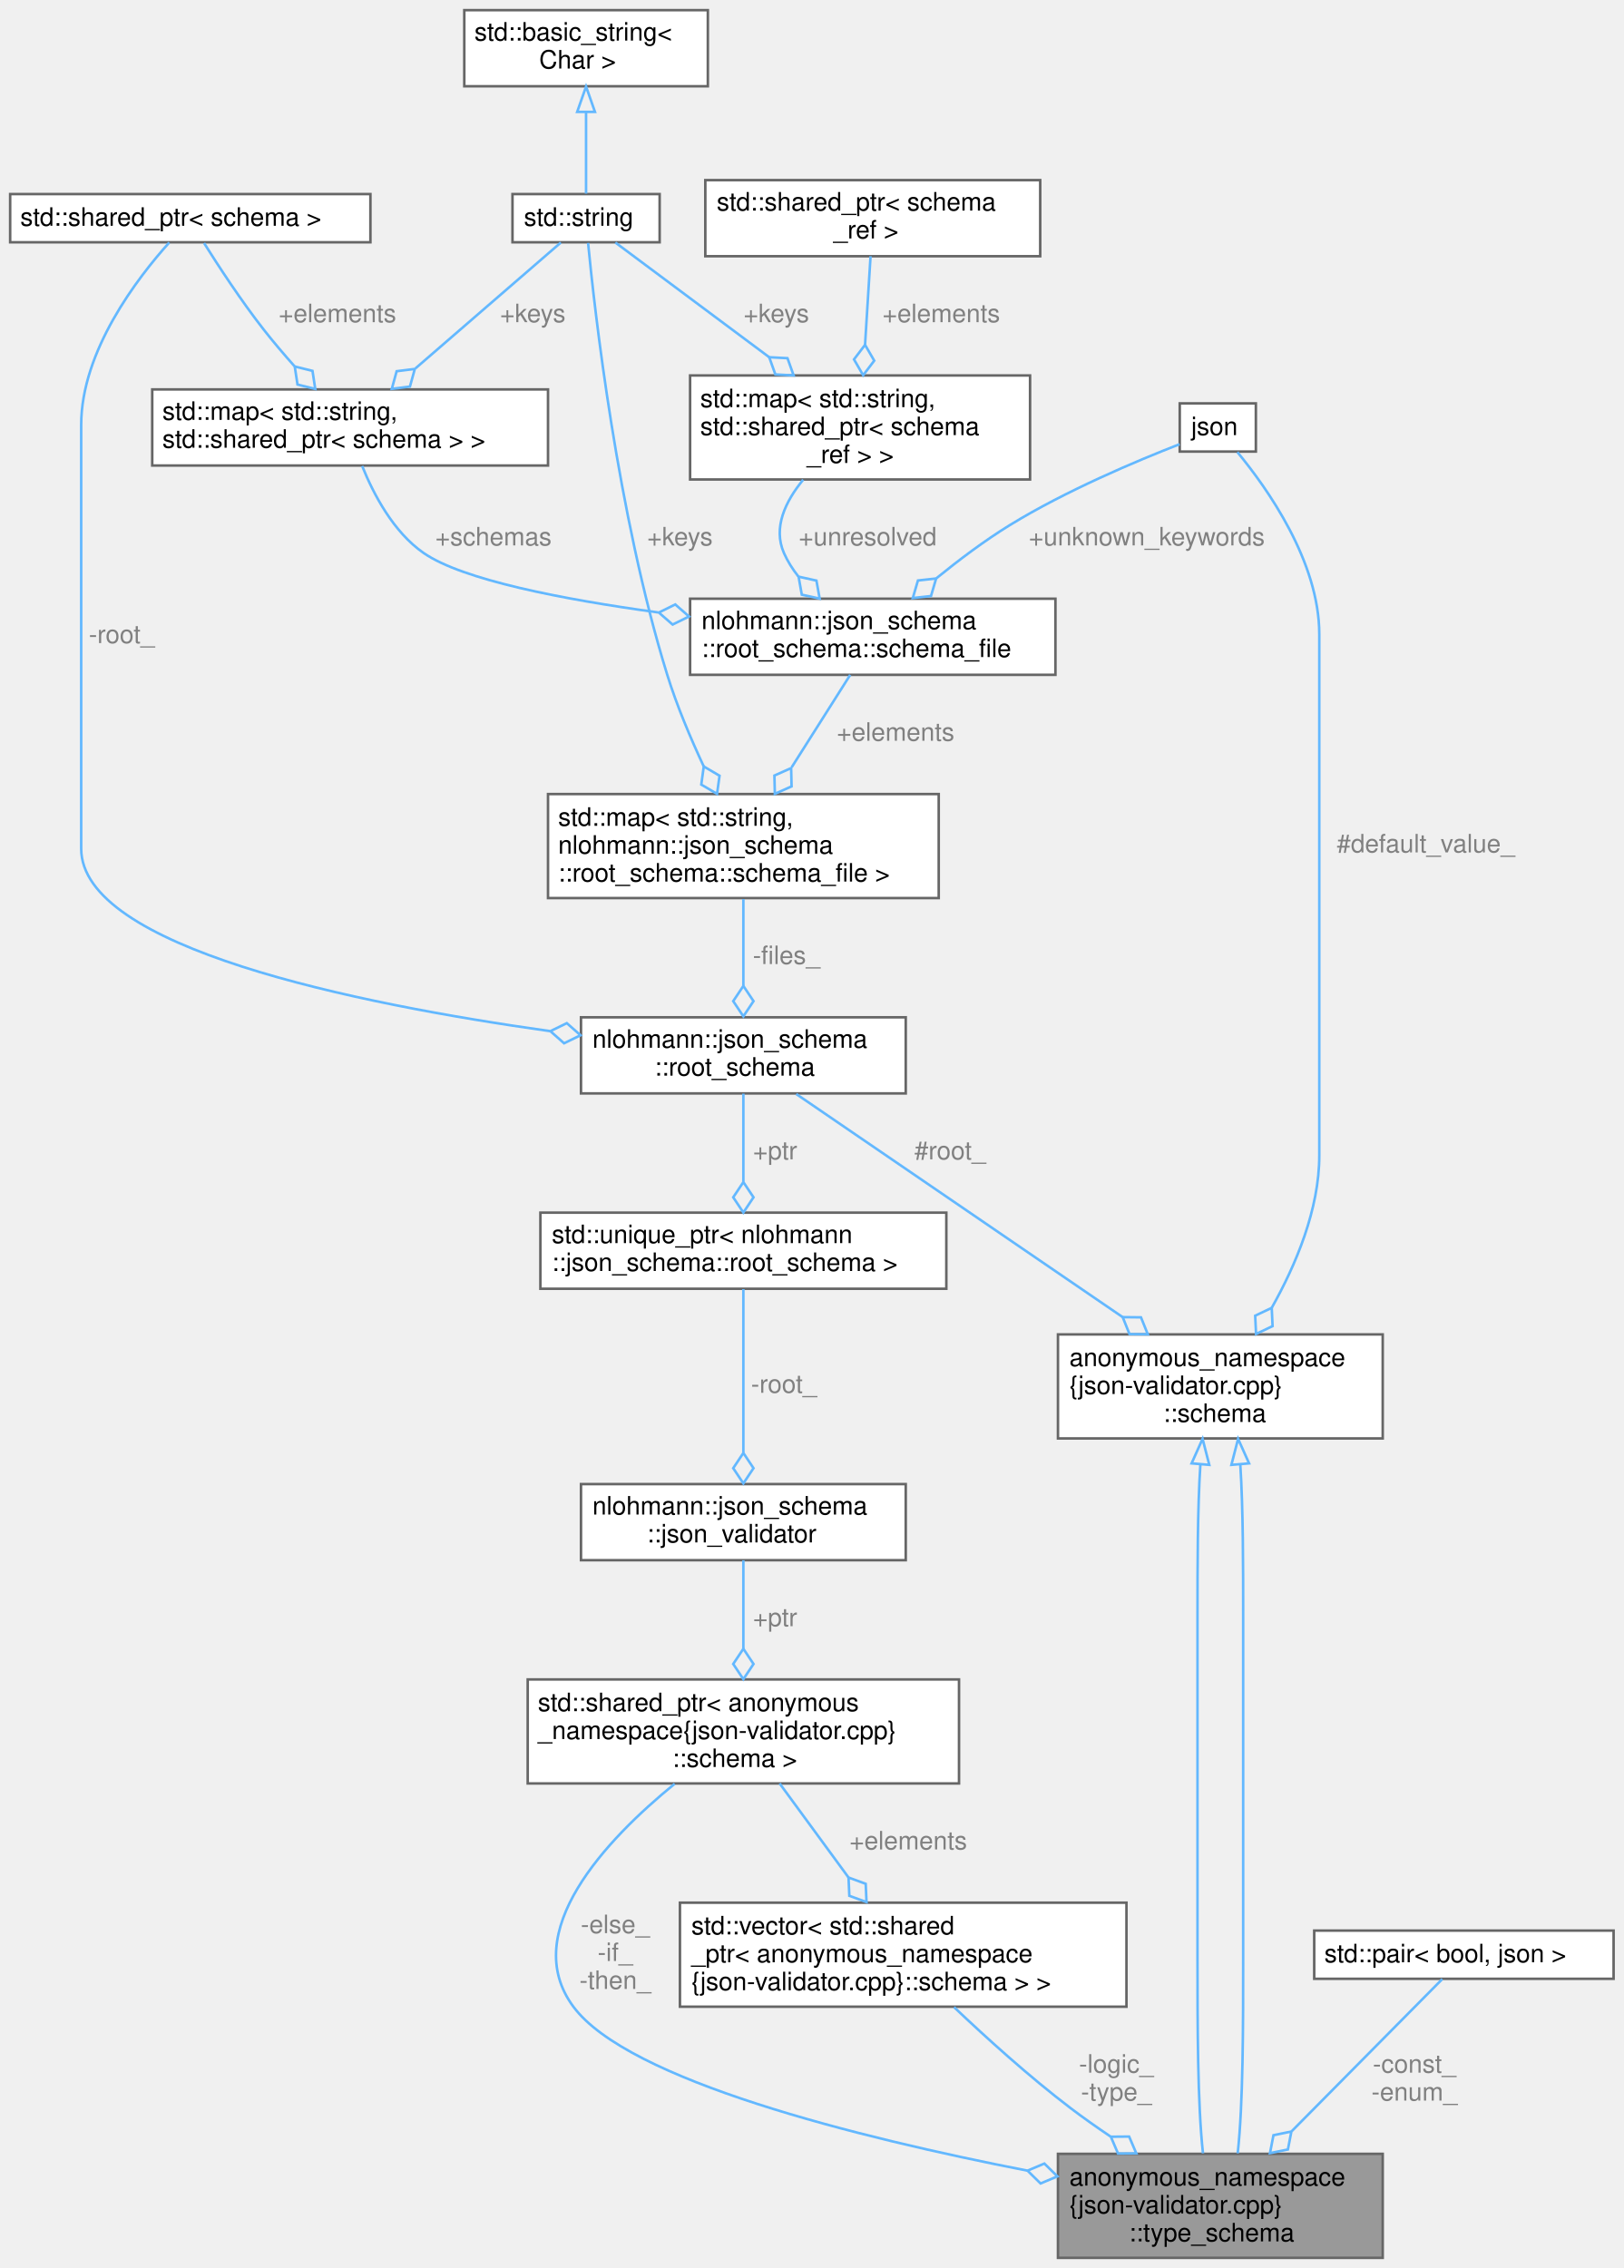
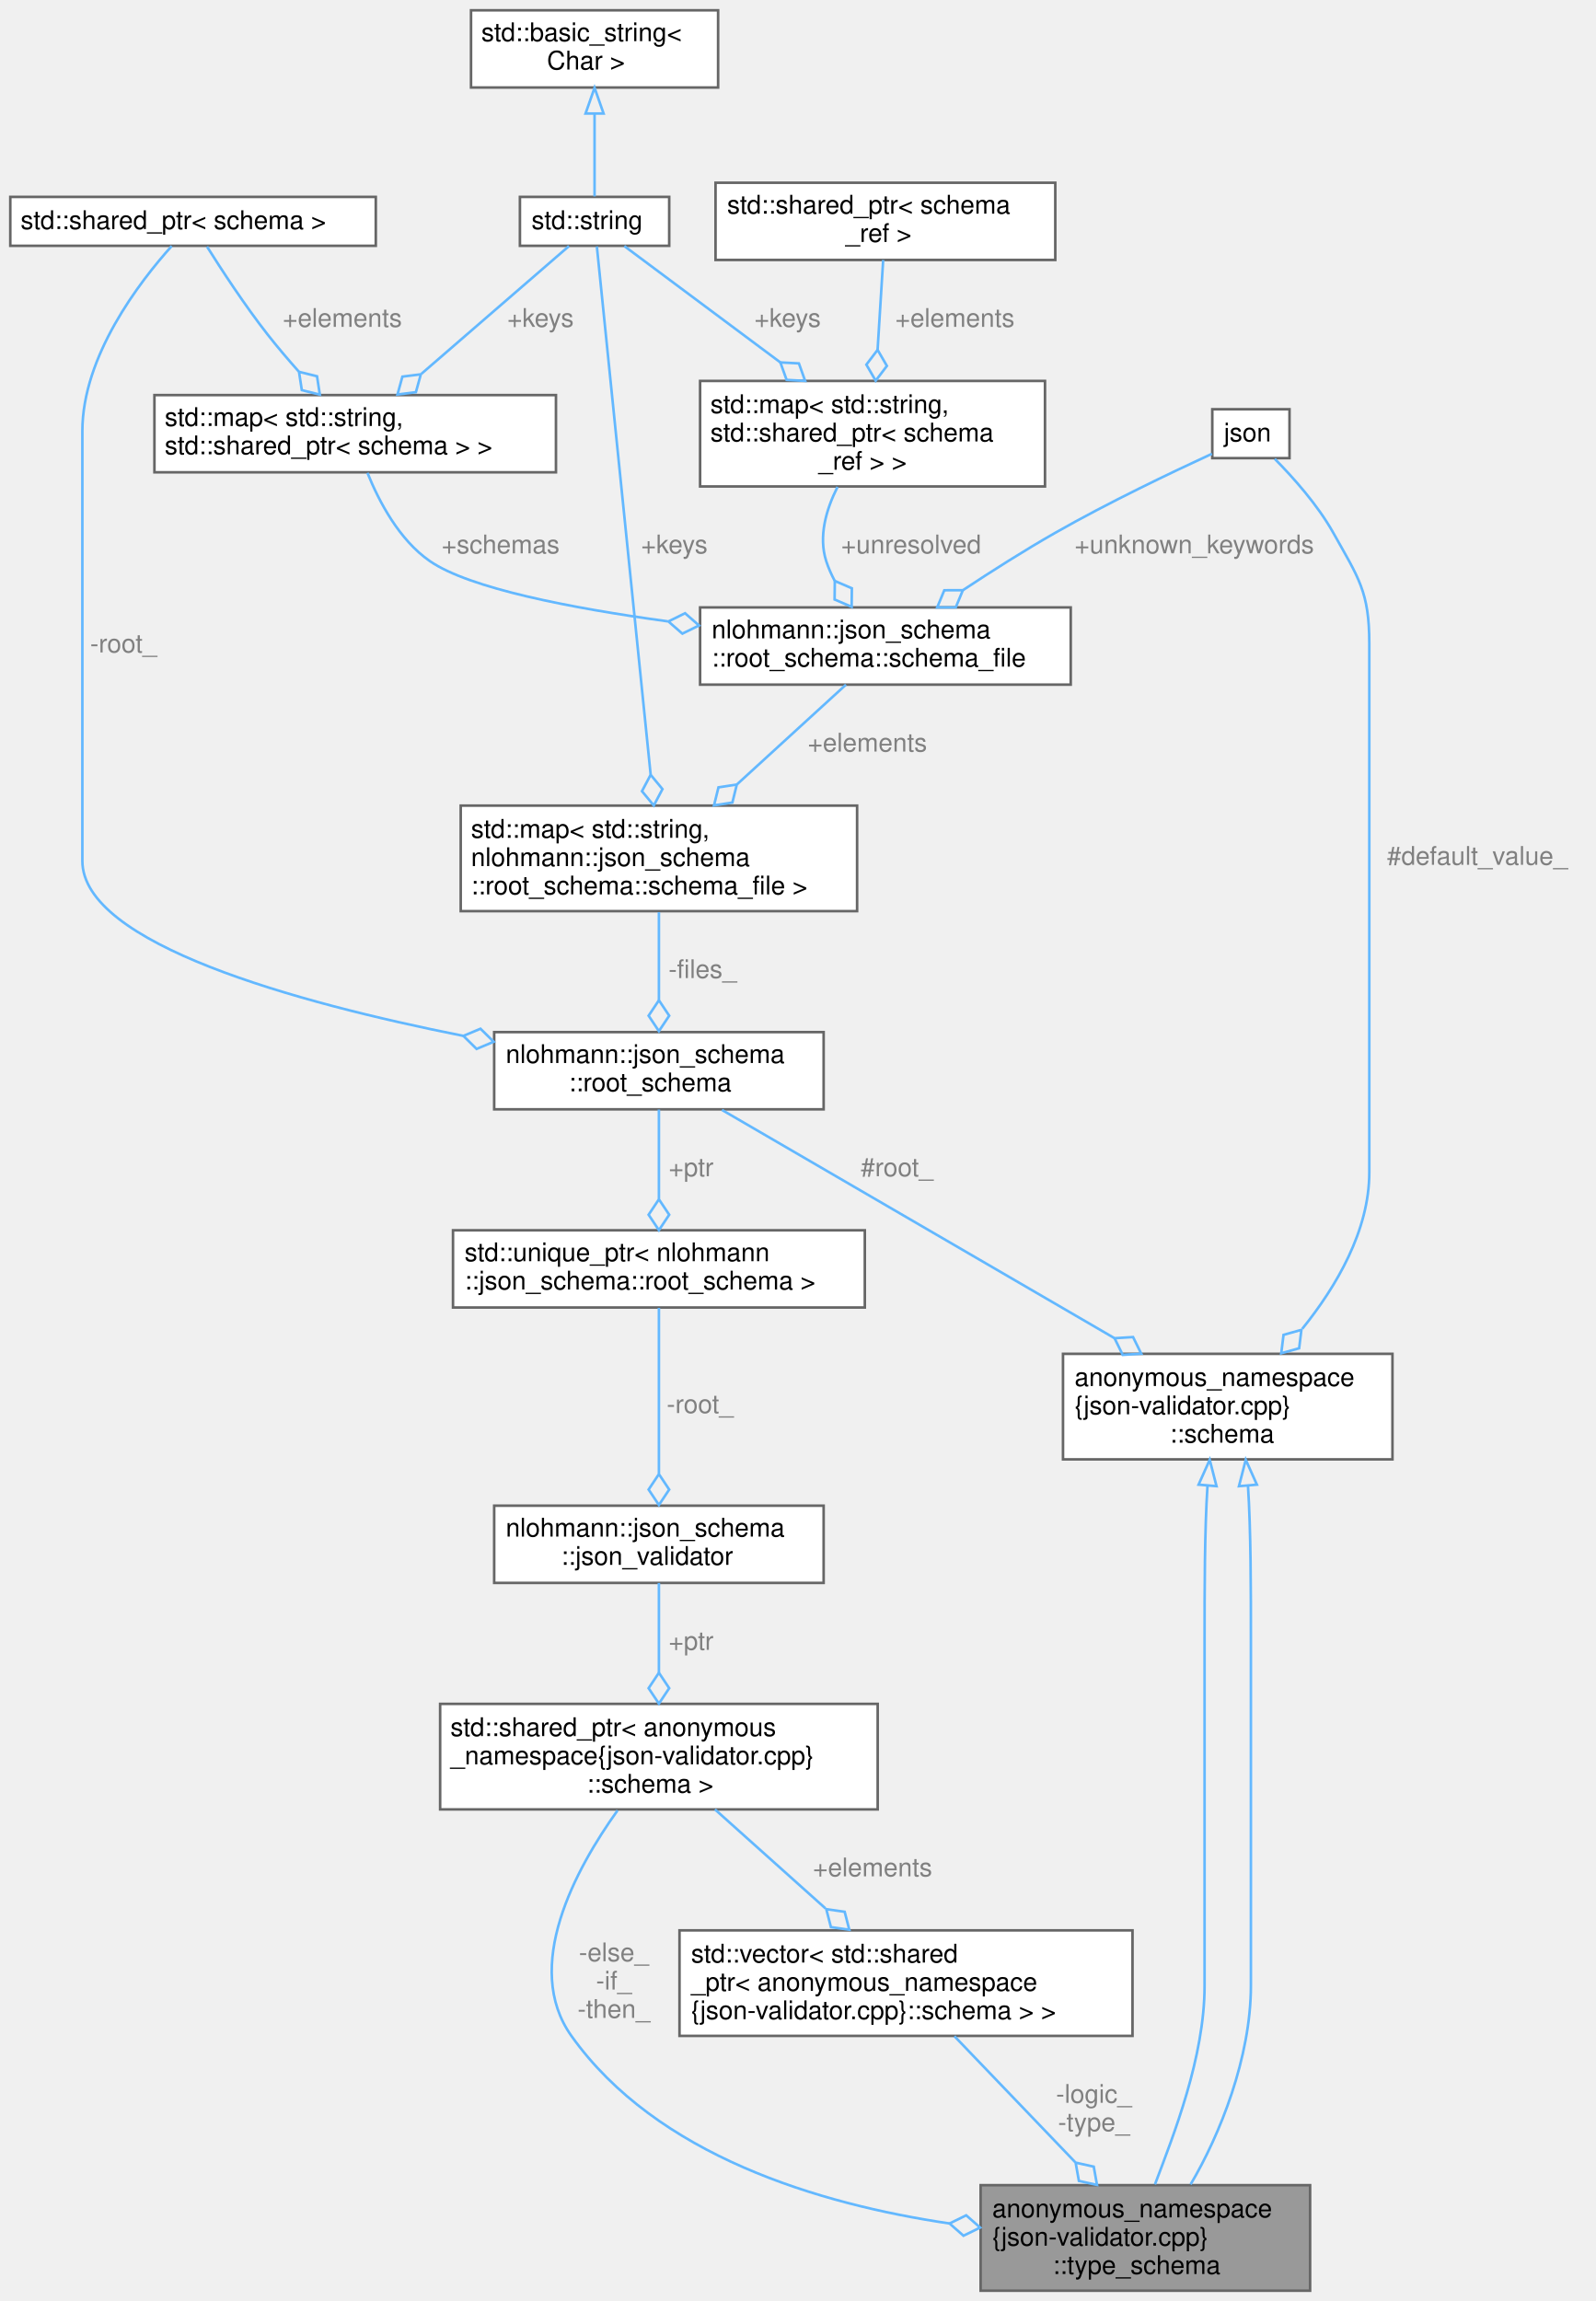
- <svg xmlns="http://www.w3.org/2000/svg" xmlns:xlink="http://www.w3.org/1999/xlink" width="640pt" height="894pt" viewBox="0.00 0.00 640.00 894.00">
+ <svg xmlns="http://www.w3.org/2000/svg" xmlns:xlink="http://www.w3.org/1999/xlink" width="620pt" height="894pt" viewBox="0.00 0.00 620.00 894.00">
  <g id="graph0" class="graph" transform="scale(1 1) rotate(0) translate(4 890)">
    <g id="Node000001" class="node">
      <g id="a_Node000001">
        <a xlink:title=" ">
-           <polygon fill="#999999" stroke="transparent" points="541,-41 413,-41 413,0 541,0 541,-41" />
-           <text text-anchor="start" x="417.5" y="-28.5" font-family="Helvetica,sans-Serif" font-size="10.00">anonymous_namespace</text>
-           <text text-anchor="start" x="417.5" y="-17.5" font-family="Helvetica,sans-Serif" font-size="10.00">{json-validator.cpp}</text>
-           <text text-anchor="start" x="441" y="-6.5" font-family="Helvetica,sans-Serif" font-size="10.00">::type_schema</text>
-           <polygon fill="none" stroke="#666666" points="413,0 413,-41 541,-41 541,0 413,0" />
+           <polygon fill="#999999" stroke="transparent" points="505,-41 377,-41 377,0 505,0 505,-41" />
+           <text text-anchor="start" x="381.5" y="-28.5" font-family="Helvetica,sans-Serif" font-size="10.00">anonymous_namespace</text>
+           <text text-anchor="start" x="381.5" y="-17.5" font-family="Helvetica,sans-Serif" font-size="10.00">{json-validator.cpp}</text>
+           <text text-anchor="start" x="405" y="-6.5" font-family="Helvetica,sans-Serif" font-size="10.00">::type_schema</text>
+           <polygon fill="none" stroke="#666666" points="377,0 377,-41 505,-41 505,0 377,0" />
        </a>
      </g>
    </g>
    <g id="Node000002" class="node">
      <g id="a_Node000002">
        <a xlink:href="classanonymous__namespace_02json-validator_8cpp_03_1_1schema.html" target="_top" xlink:title=" ">
-           <polygon fill="white" stroke="transparent" points="541,-364 413,-364 413,-323 541,-323 541,-364" />
-           <text text-anchor="start" x="417.5" y="-351.5" font-family="Helvetica,sans-Serif" font-size="10.00">anonymous_namespace</text>
-           <text text-anchor="start" x="417.5" y="-340.5" font-family="Helvetica,sans-Serif" font-size="10.00">{json-validator.cpp}</text>
-           <text text-anchor="start" x="454.5" y="-329.5" font-family="Helvetica,sans-Serif" font-size="10.00">::schema</text>
-           <polygon fill="none" stroke="#666666" points="413,-323 413,-364 541,-364 541,-323 413,-323" />
+           <polygon fill="white" stroke="transparent" points="537,-364 409,-364 409,-323 537,-323 537,-364" />
+           <text text-anchor="start" x="413.5" y="-351.5" font-family="Helvetica,sans-Serif" font-size="10.00">anonymous_namespace</text>
+           <text text-anchor="start" x="413.5" y="-340.5" font-family="Helvetica,sans-Serif" font-size="10.00">{json-validator.cpp}</text>
+           <text text-anchor="start" x="450.5" y="-329.5" font-family="Helvetica,sans-Serif" font-size="10.00">::schema</text>
+           <polygon fill="none" stroke="#666666" points="409,-323 409,-364 537,-364 537,-323 409,-323" />
        </a>
      </g>
    </g>
    <g id="edge1_Node000001_Node000002" class="edge">
      <g id="a_edge1_Node000001_Node000002">
        <a xlink:title=" ">
-           <path fill="none" stroke="#63b8ff" d="M469.13,-312.65C468,-295.13 468,-272.56 468,-252.5 468,-252.5 468,-252.5 468,-118.5 468,-91.72 468,-60.79 470.16,-41.19" />
-           <polygon fill="none" stroke="#63b8ff" points="465.67,-313.17 470,-322.84 472.64,-312.58 465.67,-313.17" />
+           <path fill="none" stroke="#63b8ff" d="M465.13,-312.65C464,-295.13 464,-272.56 464,-252.5 464,-252.5 464,-252.5 464,-118.5 464,-90.66 451.96,-60.48 444.73,-41.31" />
+           <polygon fill="none" stroke="#63b8ff" points="461.67,-313.17 466,-322.84 468.64,-312.58 461.67,-313.17" />
        </a>
      </g>
    </g>
    <g id="edge16_Node000001_Node000002" class="edge">
      <g id="a_edge16_Node000001_Node000002">
        <a xlink:title=" ">
-           <path fill="none" stroke="#63b8ff" d="M484.87,-312.65C486,-295.13 486,-272.56 486,-252.5 486,-252.5 486,-252.5 486,-118.5 486,-91.72 486,-60.79 483.84,-41.19" />
-           <polygon fill="none" stroke="#63b8ff" points="481.36,-312.58 484,-322.84 488.33,-313.17 481.36,-312.58" />
+           <path fill="none" stroke="#63b8ff" d="M480.87,-312.65C482,-295.13 482,-272.56 482,-252.5 482,-252.5 482,-252.5 482,-118.5 482,-90.66 469.96,-60.48 458.58,-41.31" />
+           <polygon fill="none" stroke="#63b8ff" points="477.36,-312.58 480,-322.84 484.33,-313.17 477.36,-312.58" />
        </a>
      </g>
    </g>
    <g id="Node000003" class="node">
      <g id="a_Node000003">
        <a xlink:href="classnlohmann_1_1json__schema_1_1root__schema.html" target="_top" xlink:title=" ">
-           <polygon fill="white" stroke="transparent" points="353,-489 225,-489 225,-459 353,-459 353,-489" />
-           <text text-anchor="start" x="229.5" y="-477" font-family="Helvetica,sans-Serif" font-size="10.00">nlohmann::json_schema</text>
-           <text text-anchor="start" x="254" y="-466" font-family="Helvetica,sans-Serif" font-size="10.00">::root_schema</text>
-           <polygon fill="none" stroke="#666666" points="225,-459 225,-489 353,-489 353,-459 225,-459" />
+           <polygon fill="white" stroke="transparent" points="316,-489 188,-489 188,-459 316,-459 316,-489" />
+           <text text-anchor="start" x="192.5" y="-477" font-family="Helvetica,sans-Serif" font-size="10.00">nlohmann::json_schema</text>
+           <text text-anchor="start" x="217" y="-466" font-family="Helvetica,sans-Serif" font-size="10.00">::root_schema</text>
+           <polygon fill="none" stroke="#666666" points="188,-459 188,-489 316,-489 316,-459 188,-459" />
        </a>
      </g>
    </g>
    <g id="edge2_Node000002_Node000003" class="edge">
      <g id="a_edge2_Node000002_Node000003">
        <a xlink:title=" ">
-           <path fill="none" stroke="#63b8ff" d="M309.84,-458.76C340.82,-437.58 399.54,-397.44 438.48,-370.83" />
-           <polygon fill="none" stroke="#63b8ff" points="438.51,-370.81 441.2,-364.12 448.41,-364.04 445.72,-370.73 438.51,-370.81" />
-         </a>
-       </g>
-       <text text-anchor="middle" x="370.5" y="-433" font-family="Helvetica,sans-Serif" font-size="10.00" fill="grey"> #root_</text>
+           <path fill="none" stroke="#63b8ff" d="M276.5,-458.76C313.22,-437.4 383.12,-396.76 428.88,-370.15" />
+           <polygon fill="none" stroke="#63b8ff" points="429.02,-370.07 432.2,-363.6 439.4,-364.04 436.22,-370.51 429.02,-370.07" />
+         </a>
+       </g>
+       <text text-anchor="middle" x="344.5" y="-433" font-family="Helvetica,sans-Serif" font-size="10.00" fill="grey"> #root_</text>
    </g>
    <g id="Node000016" class="node">
      <g id="a_Node000016">
        <a xlink:title=" ">
-           <polygon fill="white" stroke="transparent" points="369,-412 209,-412 209,-382 369,-382 369,-412" />
-           <text text-anchor="start" x="213.5" y="-400" font-family="Helvetica,sans-Serif" font-size="10.00">std::unique_ptr&lt; nlohmann</text>
-           <text text-anchor="start" x="213.5" y="-389" font-family="Helvetica,sans-Serif" font-size="10.00">::json_schema::root_schema &gt;</text>
-           <polygon fill="none" stroke="#666666" points="209,-382 209,-412 369,-412 369,-382 209,-382" />
+           <polygon fill="white" stroke="transparent" points="332,-412 172,-412 172,-382 332,-382 332,-412" />
+           <text text-anchor="start" x="176.5" y="-400" font-family="Helvetica,sans-Serif" font-size="10.00">std::unique_ptr&lt; nlohmann</text>
+           <text text-anchor="start" x="176.5" y="-389" font-family="Helvetica,sans-Serif" font-size="10.00">::json_schema::root_schema &gt;</text>
+           <polygon fill="none" stroke="#666666" points="172,-382 172,-412 332,-412 332,-382 172,-382" />
        </a>
      </g>
    </g>
    <g id="edge21_Node000016_Node000003" class="edge">
      <g id="a_edge21_Node000016_Node000003">
        <a xlink:title=" ">
-           <path fill="none" stroke="#63b8ff" d="M289,-458.89C289,-449.15 289,-435.9 289,-424.25" />
-           <polygon fill="none" stroke="#63b8ff" points="289,-424.04 285,-418.04 289,-412.04 293,-418.04 289,-424.04" />
-         </a>
-       </g>
-       <text text-anchor="middle" x="301.5" y="-433" font-family="Helvetica,sans-Serif" font-size="10.00" fill="grey"> +ptr</text>
+           <path fill="none" stroke="#63b8ff" d="M252,-458.89C252,-449.15 252,-435.9 252,-424.25" />
+           <polygon fill="none" stroke="#63b8ff" points="252,-424.04 248,-418.04 252,-412.04 256,-418.04 252,-424.04" />
+         </a>
+       </g>
+       <text text-anchor="middle" x="264.5" y="-433" font-family="Helvetica,sans-Serif" font-size="10.00" fill="grey"> +ptr</text>
    </g>
    <g id="Node000004" class="node">
      <g id="a_Node000004">
        <a xlink:title=" ">
          <polygon fill="white" stroke="transparent" points="142,-813.5 0,-813.5 0,-794.5 142,-794.5 142,-813.5" />
          <text text-anchor="start" x="4" y="-801" font-family="Helvetica,sans-Serif" font-size="10.00">std::shared_ptr&lt; schema &gt;</text>
          <polygon fill="none" stroke="#666666" points="0,-794.5 0,-813.5 142,-813.5 142,-794.5 0,-794.5" />
        </a>
      </g>
    </g>
    <g id="edge3_Node000003_Node000004" class="edge">
      <g id="a_edge3_Node000003_Node000004">
        <a xlink:title=" ">
-           <path fill="none" stroke="#63b8ff" d="M62.71,-794.4C50.21,-780.49 28,-751.65 28,-722.5 28,-722.5 28,-722.5 28,-555.5 28,-516.51 135.71,-494.39 212.74,-483.56" />
-           <polygon fill="none" stroke="#63b8ff" points="212.93,-483.54 218.33,-478.76 224.82,-481.92 219.41,-486.69 212.93,-483.54" />
+           <path fill="none" stroke="#63b8ff" d="M62.71,-794.4C50.21,-780.49 28,-751.65 28,-722.5 28,-722.5 28,-722.5 28,-555.5 28,-523.31 110.97,-500.48 175.92,-487.55" />
+           <polygon fill="none" stroke="#63b8ff" points="176.03,-487.53 181.16,-482.46 187.81,-485.25 182.68,-490.31 176.03,-487.53" />
        </a>
      </g>
      <text text-anchor="middle" x="44" y="-636.5" font-family="Helvetica,sans-Serif" font-size="10.00" fill="grey"> -root_</text>
    </g>
    <g id="Node000009" class="node">
      <g id="a_Node000009">
        <a xlink:title=" ">
          <polygon fill="white" stroke="transparent" points="212,-736.5 56,-736.5 56,-706.5 212,-706.5 212,-736.5" />
          <text text-anchor="start" x="60" y="-724.5" font-family="Helvetica,sans-Serif" font-size="10.00">std::map&lt; std::string,</text>
          <text text-anchor="start" x="60" y="-713.5" font-family="Helvetica,sans-Serif" font-size="10.00"> std::shared_ptr&lt; schema &gt; &gt;</text>
          <polygon fill="none" stroke="#666666" points="56,-706.5 56,-736.5 212,-736.5 212,-706.5 56,-706.5" />
        </a>
      </g>
    </g>
    <g id="edge10_Node000009_Node000004" class="edge">
      <g id="a_edge10_Node000009_Node000004">
        <a xlink:title=" ">
          <path fill="none" stroke="#63b8ff" d="M76.43,-794.18C82.01,-785.3 91.11,-771.34 100,-760 103.73,-755.24 107.92,-750.32 112.04,-745.68" />
          <polygon fill="none" stroke="#63b8ff" points="112.17,-745.54 113.26,-738.42 120.26,-736.68 119.17,-743.81 112.17,-745.54" />
        </a>
      </g>
      <text text-anchor="middle" x="129" y="-763" font-family="Helvetica,sans-Serif" font-size="10.00" fill="grey"> +elements</text>
    </g>
    <g id="Node000005" class="node">
      <g id="a_Node000005">
        <a xlink:title=" ">
-           <polygon fill="white" stroke="transparent" points="366,-577 212,-577 212,-536 366,-536 366,-577" />
-           <text text-anchor="start" x="216" y="-564.5" font-family="Helvetica,sans-Serif" font-size="10.00">std::map&lt; std::string,</text>
-           <text text-anchor="start" x="216" y="-553.5" font-family="Helvetica,sans-Serif" font-size="10.00"> nlohmann::json_schema</text>
-           <text text-anchor="start" x="216" y="-542.5" font-family="Helvetica,sans-Serif" font-size="10.00">::root_schema::schema_file &gt;</text>
-           <polygon fill="none" stroke="#666666" points="212,-536 212,-577 366,-577 366,-536 212,-536" />
+           <polygon fill="white" stroke="transparent" points="329,-577 175,-577 175,-536 329,-536 329,-577" />
+           <text text-anchor="start" x="179" y="-564.5" font-family="Helvetica,sans-Serif" font-size="10.00">std::map&lt; std::string,</text>
+           <text text-anchor="start" x="179" y="-553.5" font-family="Helvetica,sans-Serif" font-size="10.00"> nlohmann::json_schema</text>
+           <text text-anchor="start" x="179" y="-542.5" font-family="Helvetica,sans-Serif" font-size="10.00">::root_schema::schema_file &gt;</text>
+           <polygon fill="none" stroke="#666666" points="175,-536 175,-577 329,-577 329,-536 175,-536" />
        </a>
      </g>
    </g>
    <g id="edge4_Node000003_Node000005" class="edge">
      <g id="a_edge4_Node000003_Node000005">
        <a xlink:title=" ">
-           <path fill="none" stroke="#63b8ff" d="M289,-535.6C289,-525.29 289,-512.57 289,-501.45" />
-           <polygon fill="none" stroke="#63b8ff" points="289,-501.37 285,-495.37 289,-489.37 293,-495.37 289,-501.37" />
-         </a>
-       </g>
-       <text text-anchor="middle" x="306" y="-510" font-family="Helvetica,sans-Serif" font-size="10.00" fill="grey"> -files_</text>
+           <path fill="none" stroke="#63b8ff" d="M252,-535.6C252,-525.29 252,-512.57 252,-501.45" />
+           <polygon fill="none" stroke="#63b8ff" points="252,-501.37 248,-495.37 252,-489.37 256,-495.37 252,-501.37" />
+         </a>
+       </g>
+       <text text-anchor="middle" x="269" y="-510" font-family="Helvetica,sans-Serif" font-size="10.00" fill="grey"> -files_</text>
    </g>
    <g id="Node000006" class="node">
      <g id="a_Node000006">
        <a xlink:title=" ">
          <polygon fill="white" stroke="transparent" points="256,-813.5 198,-813.5 198,-794.5 256,-794.5 256,-813.5" />
          <text text-anchor="start" x="202.5" y="-801" font-family="Helvetica,sans-Serif" font-size="10.00">std::string</text>
          <polygon fill="none" stroke="#666666" points="198,-794.5 198,-813.5 256,-813.5 256,-794.5 198,-794.5" />
        </a>
      </g>
    </g>
    <g id="edge5_Node000005_Node000006" class="edge">
      <g id="a_edge5_Node000005_Node000006">
        <a xlink:title=" ">
-           <path fill="none" stroke="#63b8ff" d="M227.79,-794.25C230.33,-767.97 239.29,-687.63 259,-624 262.75,-611.88 268.17,-599.06 273.36,-587.94" />
-           <polygon fill="none" stroke="#63b8ff" points="273.39,-587.88 272.41,-580.74 278.62,-577.08 279.61,-584.22 273.39,-587.88" />
-         </a>
-       </g>
-       <text text-anchor="middle" x="264" y="-675" font-family="Helvetica,sans-Serif" font-size="10.00" fill="grey"> +keys</text>
+           <path fill="none" stroke="#63b8ff" d="M227.89,-794.26C231.21,-761.61 243.01,-645.76 248.78,-589.13" />
+           <polygon fill="none" stroke="#63b8ff" points="248.79,-588.98 245.42,-582.6 250.01,-577.04 253.38,-583.41 248.79,-588.98" />
+         </a>
+       </g>
+       <text text-anchor="middle" x="258" y="-675" font-family="Helvetica,sans-Serif" font-size="10.00" fill="grey"> +keys</text>
    </g>
    <g id="edge9_Node000009_Node000006" class="edge">
      <g id="a_edge9_Node000009_Node000006">
        <a xlink:title=" ">
          <path fill="none" stroke="#63b8ff" d="M217.05,-794.39C203.48,-782.64 178.7,-761.19 159.73,-744.77" />
          <polygon fill="none" stroke="#63b8ff" points="159.5,-744.57 152.34,-743.67 150.43,-736.72 157.58,-737.62 159.5,-744.57" />
        </a>
      </g>
      <text text-anchor="middle" x="206" y="-763" font-family="Helvetica,sans-Serif" font-size="10.00" fill="grey"> +keys</text>
    </g>
    <g id="Node000010" class="node">
      <g id="a_Node000010">
        <a xlink:title=" ">
          <polygon fill="white" stroke="transparent" points="402,-742 268,-742 268,-701 402,-701 402,-742" />
          <text text-anchor="start" x="272" y="-729.5" font-family="Helvetica,sans-Serif" font-size="10.00">std::map&lt; std::string,</text>
          <text text-anchor="start" x="272" y="-718.5" font-family="Helvetica,sans-Serif" font-size="10.00"> std::shared_ptr&lt; schema</text>
          <text text-anchor="start" x="314" y="-707.5" font-family="Helvetica,sans-Serif" font-size="10.00">_ref &gt; &gt;</text>
          <polygon fill="none" stroke="#666666" points="268,-701 268,-742 402,-742 402,-701 268,-701" />
        </a>
      </g>
    </g>
    <g id="edge12_Node000010_Node000006" class="edge">
      <g id="a_edge12_Node000010_Node000006">
        <a xlink:title=" ">
          <path fill="none" stroke="#63b8ff" d="M238.56,-794.39C252.93,-783.67 278.15,-764.88 299.19,-749.19" />
          <polygon fill="none" stroke="#63b8ff" points="299.19,-749.19 301.61,-742.4 308.81,-742.02 306.39,-748.81 299.19,-749.19" />
        </a>
      </g>
      <text text-anchor="middle" x="302" y="-763" font-family="Helvetica,sans-Serif" font-size="10.00" fill="grey"> +keys</text>
    </g>
    <g id="Node000007" class="node">
      <g id="a_Node000007">
        <a xlink:title=" ">
          <polygon fill="white" stroke="transparent" points="275,-886 179,-886 179,-856 275,-856 275,-886" />
          <text text-anchor="start" x="183" y="-874" font-family="Helvetica,sans-Serif" font-size="10.00">std::basic_string&lt;</text>
          <text text-anchor="start" x="208.5" y="-863" font-family="Helvetica,sans-Serif" font-size="10.00"> Char &gt;</text>
          <polygon fill="none" stroke="#666666" points="179,-856 179,-886 275,-886 275,-856 179,-856" />
        </a>
      </g>
    </g>
    <g id="edge6_Node000006_Node000007" class="edge">
      <g id="a_edge6_Node000006_Node000007">
        <a xlink:title=" ">
          <path fill="none" stroke="#63b8ff" d="M227,-845.75C227,-834.52 227,-821.88 227,-813.69" />
          <polygon fill="none" stroke="#63b8ff" points="223.5,-845.9 227,-855.9 230.5,-845.9 223.5,-845.9" />
        </a>
      </g>
    </g>
    <g id="Node000008" class="node">
      <g id="a_Node000008">
        <a xlink:href="structnlohmann_1_1json__schema_1_1root__schema_1_1schema__file.html" target="_top" xlink:title=" ">
          <polygon fill="white" stroke="transparent" points="412,-654 268,-654 268,-624 412,-624 412,-654" />
          <text text-anchor="start" x="272.5" y="-642" font-family="Helvetica,sans-Serif" font-size="10.00">nlohmann::json_schema</text>
          <text text-anchor="start" x="272.5" y="-631" font-family="Helvetica,sans-Serif" font-size="10.00">::root_schema::schema_file</text>
          <polygon fill="none" stroke="#666666" points="268,-624 268,-654 412,-654 412,-624 268,-624" />
        </a>
      </g>
    </g>
    <g id="edge7_Node000005_Node000008" class="edge">
      <g id="a_edge7_Node000005_Node000008">
        <a xlink:title=" ">
-           <path fill="none" stroke="#63b8ff" d="M331.12,-623.98C324.76,-613.94 315.96,-600.06 308.05,-587.57" />
-           <polygon fill="none" stroke="#63b8ff" points="307.83,-587.23 301.24,-584.3 301.41,-577.09 308,-580.02 307.83,-587.23" />
-         </a>
-       </g>
-       <text text-anchor="middle" x="349" y="-598" font-family="Helvetica,sans-Serif" font-size="10.00" fill="grey"> +elements</text>
+           <path fill="none" stroke="#63b8ff" d="M324.67,-623.98C313.04,-613.34 296.67,-598.36 282.41,-585.32" />
+           <polygon fill="none" stroke="#63b8ff" points="282.27,-585.19 275.14,-584.09 273.41,-577.09 280.54,-578.19 282.27,-585.19" />
+         </a>
+       </g>
+       <text text-anchor="middle" x="333" y="-598" font-family="Helvetica,sans-Serif" font-size="10.00" fill="grey"> +elements</text>
    </g>
    <g id="edge8_Node000008_Node000009" class="edge">
      <g id="a_edge8_Node000008_Node000009">
        <a xlink:title=" ">
          <path fill="none" stroke="#63b8ff" d="M138.75,-706.3C143.23,-695.18 151.06,-680.26 163,-672 178.29,-661.42 217.67,-653.75 255.41,-648.59" />
          <polygon fill="none" stroke="#63b8ff" points="255.68,-648.55 261.11,-643.81 267.58,-646.99 262.15,-651.74 255.68,-648.55" />
        </a>
      </g>
      <text text-anchor="middle" x="190.5" y="-675" font-family="Helvetica,sans-Serif" font-size="10.00" fill="grey"> +schemas</text>
    </g>
    <g id="edge11_Node000008_Node000010" class="edge">
      <g id="a_edge11_Node000008_Node000010">
        <a xlink:title=" ">
-           <path fill="none" stroke="#63b8ff" d="M312.57,-700.89C305.53,-692.32 300.61,-681.97 305,-672 306.43,-668.75 308.37,-665.69 310.62,-662.84" />
-           <polygon fill="none" stroke="#63b8ff" points="310.76,-662.69 312.03,-655.59 319.07,-654.04 317.8,-661.14 310.76,-662.69" />
-         </a>
-       </g>
-       <text text-anchor="middle" x="338" y="-675" font-family="Helvetica,sans-Serif" font-size="10.00" fill="grey"> +unresolved</text>
+           <path fill="none" stroke="#63b8ff" d="M321.39,-700.82C316.98,-692.05 313.92,-681.57 317,-672 317.84,-669.41 318.97,-666.85 320.28,-664.37" />
+           <polygon fill="none" stroke="#63b8ff" points="320.34,-664.29 320.26,-657.08 326.88,-654.23 326.96,-661.44 320.34,-664.29" />
+         </a>
+       </g>
+       <text text-anchor="middle" x="350" y="-675" font-family="Helvetica,sans-Serif" font-size="10.00" fill="grey"> +unresolved</text>
    </g>
    <g id="Node000011" class="node">
      <g id="a_Node000011">
        <a xlink:title=" ">
          <polygon fill="white" stroke="transparent" points="406,-819 274,-819 274,-789 406,-789 406,-819" />
          <text text-anchor="start" x="278.5" y="-807" font-family="Helvetica,sans-Serif" font-size="10.00">std::shared_ptr&lt; schema</text>
          <text text-anchor="start" x="324.5" y="-796" font-family="Helvetica,sans-Serif" font-size="10.00">_ref &gt;</text>
          <polygon fill="none" stroke="#666666" points="274,-789 274,-819 406,-819 406,-789 274,-789" />
        </a>
      </g>
    </g>
    <g id="edge13_Node000010_Node000011" class="edge">
      <g id="a_edge13_Node000010_Node000011">
        <a xlink:title=" ">
          <path fill="none" stroke="#63b8ff" d="M339.13,-788.98C338.53,-779.35 337.71,-766.17 336.96,-754.09" />
          <polygon fill="none" stroke="#63b8ff" points="336.96,-754.07 332.6,-748.33 336.22,-742.09 340.58,-747.83 336.96,-754.07" />
        </a>
      </g>
      <text text-anchor="middle" x="367" y="-763" font-family="Helvetica,sans-Serif" font-size="10.00" fill="grey"> +elements</text>
    </g>
    <g id="Node000012" class="node">
      <g id="a_Node000012">
        <a xlink:title=" ">
-           <polygon fill="white" stroke="transparent" points="491,-731 461,-731 461,-712 491,-712 491,-731" />
-           <text text-anchor="start" x="465.5" y="-718.5" font-family="Helvetica,sans-Serif" font-size="10.00">json</text>
-           <polygon fill="none" stroke="#666666" points="461,-712 461,-731 491,-731 491,-712 461,-712" />
+           <polygon fill="white" stroke="transparent" points="497,-731 467,-731 467,-712 497,-712 497,-731" />
+           <text text-anchor="start" x="471.5" y="-718.5" font-family="Helvetica,sans-Serif" font-size="10.00">json</text>
+           <polygon fill="none" stroke="#666666" points="467,-712 467,-731 497,-731 497,-712 467,-712" />
        </a>
      </g>
    </g>
    <g id="edge15_Node000002_Node000012" class="edge">
      <g id="a_edge15_Node000002_Node000012">
        <a xlink:title=" ">
-           <path fill="none" stroke="#63b8ff" d="M483.71,-711.79C495.34,-697.74 516,-668.71 516,-640 516,-640 516,-640 516,-434.5 516,-413.27 506.75,-391.37 497.26,-374.49" />
-           <polygon fill="none" stroke="#63b8ff" points="497.25,-374.47 490.73,-371.38 491.08,-364.18 497.59,-367.27 497.25,-374.47" />
-         </a>
-       </g>
-       <text text-anchor="middle" x="558" y="-554" font-family="Helvetica,sans-Serif" font-size="10.00" fill="grey"> #default_value_</text>
+           <path fill="none" stroke="#63b8ff" d="M491.26,-711.72C498.34,-704.57 507.89,-693.9 514,-683 523.82,-665.46 528,-660.1 528,-640 528,-640 528,-640 528,-434.5 528,-411.91 515.22,-390.18 501.98,-373.74" />
+           <polygon fill="none" stroke="#63b8ff" points="501.62,-373.32 494.68,-371.38 493.79,-364.23 500.74,-366.16 501.62,-373.32" />
+         </a>
+       </g>
+       <text text-anchor="middle" x="570" y="-554" font-family="Helvetica,sans-Serif" font-size="10.00" fill="grey"> #default_value_</text>
    </g>
    <g id="edge14_Node000008_Node000012" class="edge">
      <g id="a_edge14_Node000008_Node000012">
        <a xlink:title=" ">
-           <path fill="none" stroke="#63b8ff" d="M460.93,-714.9C444.05,-708.33 416.14,-696.6 394,-683 384.06,-676.89 373.87,-669.21 365.06,-662.04" />
-           <polygon fill="none" stroke="#63b8ff" points="364.98,-661.97 357.81,-661.18 355.78,-654.26 362.95,-655.05 364.98,-661.97" />
-         </a>
-       </g>
-       <text text-anchor="middle" x="448" y="-675" font-family="Helvetica,sans-Serif" font-size="10.00" fill="grey"> +unknown_keywords</text>
+           <path fill="none" stroke="#63b8ff" d="M466.87,-713.69C451.34,-706.54 426.58,-694.73 406,-683 394.02,-676.18 381.25,-668.06 370.16,-660.73" />
+           <polygon fill="none" stroke="#63b8ff" points="370.09,-660.68 362.88,-660.67 360.12,-654 367.33,-654.02 370.09,-660.68" />
+         </a>
+       </g>
+       <text text-anchor="middle" x="460" y="-675" font-family="Helvetica,sans-Serif" font-size="10.00" fill="grey"> +unknown_keywords</text>
    </g>
    <g id="Node000013" class="node">
      <g id="a_Node000013">
        <a xlink:title=" ">
-           <polygon fill="white" stroke="transparent" points="440,-140 264,-140 264,-99 440,-99 440,-140" />
-           <text text-anchor="start" x="268.5" y="-127.5" font-family="Helvetica,sans-Serif" font-size="10.00">std::vector&lt; std::shared</text>
-           <text text-anchor="start" x="268.5" y="-116.5" font-family="Helvetica,sans-Serif" font-size="10.00">_ptr&lt; anonymous_namespace</text>
-           <text text-anchor="start" x="268.5" y="-105.5" font-family="Helvetica,sans-Serif" font-size="10.00">{json-validator.cpp}::schema &gt; &gt;</text>
-           <polygon fill="none" stroke="#666666" points="264,-99 264,-140 440,-140 440,-99 264,-99" />
+           <polygon fill="white" stroke="transparent" points="436,-140 260,-140 260,-99 436,-99 436,-140" />
+           <text text-anchor="start" x="264.5" y="-127.5" font-family="Helvetica,sans-Serif" font-size="10.00">std::vector&lt; std::shared</text>
+           <text text-anchor="start" x="264.5" y="-116.5" font-family="Helvetica,sans-Serif" font-size="10.00">_ptr&lt; anonymous_namespace</text>
+           <text text-anchor="start" x="264.5" y="-105.5" font-family="Helvetica,sans-Serif" font-size="10.00">{json-validator.cpp}::schema &gt; &gt;</text>
+           <polygon fill="none" stroke="#666666" points="260,-99 260,-140 436,-140 436,-99 260,-99" />
        </a>
      </g>
    </g>
    <g id="edge17_Node000001_Node000013" class="edge">
      <g id="a_edge17_Node000001_Node000013">
        <a xlink:title=" ">
-           <path fill="none" stroke="#63b8ff" d="M372.04,-98.82C384.75,-86.76 401.79,-71.32 418,-59 422.95,-55.24 428.27,-51.49 433.63,-47.88" />
-           <polygon fill="none" stroke="#63b8ff" points="433.84,-47.75 436.67,-41.12 443.88,-41.18 441.05,-47.81 433.84,-47.75" />
-         </a>
-       </g>
-       <text text-anchor="middle" x="436" y="-73" font-family="Helvetica,sans-Serif" font-size="10.00" fill="grey"> -logic_</text>
-       <text text-anchor="middle" x="436" y="-62" font-family="Helvetica,sans-Serif" font-size="10.00" fill="grey">-type_</text>
+           <path fill="none" stroke="#63b8ff" d="M366.82,-98.87C380.31,-84.8 398.68,-65.64 413.77,-49.9" />
+           <polygon fill="none" stroke="#63b8ff" points="413.9,-49.76 415.17,-42.66 422.21,-41.1 420.94,-48.2 413.9,-49.76" />
+         </a>
+       </g>
+       <text text-anchor="middle" x="421" y="-73" font-family="Helvetica,sans-Serif" font-size="10.00" fill="grey"> -logic_</text>
+       <text text-anchor="middle" x="421" y="-62" font-family="Helvetica,sans-Serif" font-size="10.00" fill="grey">-type_</text>
    </g>
    <g id="Node000014" class="node">
      <g id="a_Node000014">
        <a xlink:title=" ">
-           <polygon fill="white" stroke="transparent" points="374,-228 204,-228 204,-187 374,-187 374,-228" />
-           <text text-anchor="start" x="208" y="-215.5" font-family="Helvetica,sans-Serif" font-size="10.00">std::shared_ptr&lt; anonymous</text>
-           <text text-anchor="start" x="208" y="-204.5" font-family="Helvetica,sans-Serif" font-size="10.00">_namespace{json-validator.cpp}</text>
-           <text text-anchor="start" x="261" y="-193.5" font-family="Helvetica,sans-Serif" font-size="10.00">::schema &gt;</text>
-           <polygon fill="none" stroke="#666666" points="204,-187 204,-228 374,-228 374,-187 204,-187" />
-         </a>
-       </g>
-     </g>
-     <g id="edge23_Node000001_Node000014" class="edge">
-       <g id="a_edge23_Node000001_Node000014">
-         <a xlink:title=" ">
-           <path fill="none" stroke="#63b8ff" d="M261.92,-186.86C234.89,-164.82 200.26,-128.33 222,-99 243.54,-69.94 333.9,-47.47 400.97,-34.37" />
-           <polygon fill="none" stroke="#63b8ff" points="401,-34.37 406.14,-29.32 412.78,-32.12 407.64,-37.17 401,-34.37" />
-         </a>
-       </g>
-       <text text-anchor="middle" x="238.5" y="-128" font-family="Helvetica,sans-Serif" font-size="10.00" fill="grey"> -else_</text>
-       <text text-anchor="middle" x="238.5" y="-117" font-family="Helvetica,sans-Serif" font-size="10.00" fill="grey">-if_</text>
-       <text text-anchor="middle" x="238.5" y="-106" font-family="Helvetica,sans-Serif" font-size="10.00" fill="grey">-then_</text>
+           <polygon fill="white" stroke="transparent" points="337,-228 167,-228 167,-187 337,-187 337,-228" />
+           <text text-anchor="start" x="171" y="-215.5" font-family="Helvetica,sans-Serif" font-size="10.00">std::shared_ptr&lt; anonymous</text>
+           <text text-anchor="start" x="171" y="-204.5" font-family="Helvetica,sans-Serif" font-size="10.00">_namespace{json-validator.cpp}</text>
+           <text text-anchor="start" x="224" y="-193.5" font-family="Helvetica,sans-Serif" font-size="10.00">::schema &gt;</text>
+           <polygon fill="none" stroke="#666666" points="167,-187 167,-228 337,-228 337,-187 167,-187" />
+         </a>
+       </g>
+     </g>
+     <g id="edge22_Node000001_Node000014" class="edge">
+       <g id="a_edge22_Node000001_Node000014">
+         <a xlink:title=" ">
+           <path fill="none" stroke="#63b8ff" d="M235.95,-186.63C219.54,-163.72 198.94,-125.8 218,-99 251.1,-52.46 314.22,-33.62 364.89,-26.12" />
+           <polygon fill="none" stroke="#63b8ff" points="364.92,-26.12 370.33,-21.36 376.81,-24.53 371.39,-29.29 364.92,-26.12" />
+         </a>
+       </g>
+       <text text-anchor="middle" x="234.5" y="-128" font-family="Helvetica,sans-Serif" font-size="10.00" fill="grey"> -else_</text>
+       <text text-anchor="middle" x="234.5" y="-117" font-family="Helvetica,sans-Serif" font-size="10.00" fill="grey">-if_</text>
+       <text text-anchor="middle" x="234.5" y="-106" font-family="Helvetica,sans-Serif" font-size="10.00" fill="grey">-then_</text>
    </g>
    <g id="edge18_Node000013_Node000014" class="edge">
      <g id="a_edge18_Node000013_Node000014">
        <a xlink:title=" ">
-           <path fill="none" stroke="#63b8ff" d="M303.3,-186.99C311.29,-176.07 321.43,-162.23 330.38,-150.02" />
-           <polygon fill="none" stroke="#63b8ff" points="330.45,-149.92 330.77,-142.71 337.54,-140.24 337.22,-147.44 330.45,-149.92" />
-         </a>
-       </g>
-       <text text-anchor="middle" x="354" y="-161" font-family="Helvetica,sans-Serif" font-size="10.00" fill="grey"> +elements</text>
+           <path fill="none" stroke="#63b8ff" d="M273.78,-186.99C286.46,-175.63 302.65,-161.12 316.68,-148.56" />
+           <polygon fill="none" stroke="#63b8ff" points="317.03,-148.24 318.83,-141.26 325.97,-140.24 324.17,-147.22 317.03,-148.24" />
+         </a>
+       </g>
+       <text text-anchor="middle" x="335" y="-161" font-family="Helvetica,sans-Serif" font-size="10.00" fill="grey"> +elements</text>
    </g>
    <g id="Node000015" class="node">
      <g id="a_Node000015">
        <a xlink:href="classnlohmann_1_1json__schema_1_1json__validator.html" target="_top" xlink:title=" ">
-           <polygon fill="white" stroke="transparent" points="353,-305 225,-305 225,-275 353,-275 353,-305" />
-           <text text-anchor="start" x="229.5" y="-293" font-family="Helvetica,sans-Serif" font-size="10.00">nlohmann::json_schema</text>
-           <text text-anchor="start" x="251" y="-282" font-family="Helvetica,sans-Serif" font-size="10.00">::json_validator</text>
-           <polygon fill="none" stroke="#666666" points="225,-275 225,-305 353,-305 353,-275 225,-275" />
+           <polygon fill="white" stroke="transparent" points="316,-305 188,-305 188,-275 316,-275 316,-305" />
+           <text text-anchor="start" x="192.5" y="-293" font-family="Helvetica,sans-Serif" font-size="10.00">nlohmann::json_schema</text>
+           <text text-anchor="start" x="214" y="-282" font-family="Helvetica,sans-Serif" font-size="10.00">::json_validator</text>
+           <polygon fill="none" stroke="#666666" points="188,-275 188,-305 316,-305 316,-275 188,-275" />
        </a>
      </g>
    </g>
    <g id="edge19_Node000014_Node000015" class="edge">
      <g id="a_edge19_Node000014_Node000015">
        <a xlink:title=" ">
-           <path fill="none" stroke="#63b8ff" d="M289,-274.98C289,-265.35 289,-252.17 289,-240.09" />
-           <polygon fill="none" stroke="#63b8ff" points="289,-240.09 285,-234.09 289,-228.09 293,-234.09 289,-240.09" />
-         </a>
-       </g>
-       <text text-anchor="middle" x="301.5" y="-249" font-family="Helvetica,sans-Serif" font-size="10.00" fill="grey"> +ptr</text>
+           <path fill="none" stroke="#63b8ff" d="M252,-274.98C252,-265.35 252,-252.17 252,-240.09" />
+           <polygon fill="none" stroke="#63b8ff" points="252,-240.09 248,-234.09 252,-228.09 256,-234.09 252,-240.09" />
+         </a>
+       </g>
+       <text text-anchor="middle" x="264.5" y="-249" font-family="Helvetica,sans-Serif" font-size="10.00" fill="grey"> +ptr</text>
    </g>
    <g id="edge20_Node000015_Node000016" class="edge">
      <g id="a_edge20_Node000015_Node000016">
        <a xlink:title=" ">
-           <path fill="none" stroke="#63b8ff" d="M289,-381.84C289,-365.4 289,-337.93 289,-317.5" />
-           <polygon fill="none" stroke="#63b8ff" points="289,-317.27 285,-311.27 289,-305.27 293,-311.27 289,-317.27" />
-         </a>
-       </g>
-       <text text-anchor="middle" x="305" y="-341" font-family="Helvetica,sans-Serif" font-size="10.00" fill="grey"> -root_</text>
-     </g>
-     <g id="Node000017" class="node">
-       <g id="a_Node000017">
-         <a xlink:title=" ">
-           <polygon fill="white" stroke="transparent" points="632,-129 514,-129 514,-110 632,-110 632,-129" />
-           <text text-anchor="start" x="518" y="-116.5" font-family="Helvetica,sans-Serif" font-size="10.00">std::pair&lt; bool, json &gt;</text>
-           <polygon fill="none" stroke="#666666" points="514,-110 514,-129 632,-129 632,-110 514,-110" />
-         </a>
-       </g>
-     </g>
-     <g id="edge22_Node000001_Node000017" class="edge">
-       <g id="a_edge22_Node000001_Node000017">
-         <a xlink:title=" ">
-           <path fill="none" stroke="#63b8ff" d="M564.48,-109.89C551.29,-96.56 525.33,-70.34 505.11,-49.9" />
-           <polygon fill="none" stroke="#63b8ff" points="505,-49.8 497.94,-48.34 496.56,-41.27 503.63,-42.72 505,-49.8" />
-         </a>
-       </g>
-       <text text-anchor="middle" x="553.5" y="-73" font-family="Helvetica,sans-Serif" font-size="10.00" fill="grey"> -const_</text>
-       <text text-anchor="middle" x="553.5" y="-62" font-family="Helvetica,sans-Serif" font-size="10.00" fill="grey">-enum_</text>
+           <path fill="none" stroke="#63b8ff" d="M252,-381.84C252,-365.4 252,-337.93 252,-317.5" />
+           <polygon fill="none" stroke="#63b8ff" points="252,-317.27 248,-311.27 252,-305.27 256,-311.27 252,-317.27" />
+         </a>
+       </g>
+       <text text-anchor="middle" x="268" y="-341" font-family="Helvetica,sans-Serif" font-size="10.00" fill="grey"> -root_</text>
    </g>
  </g>
</svg>
